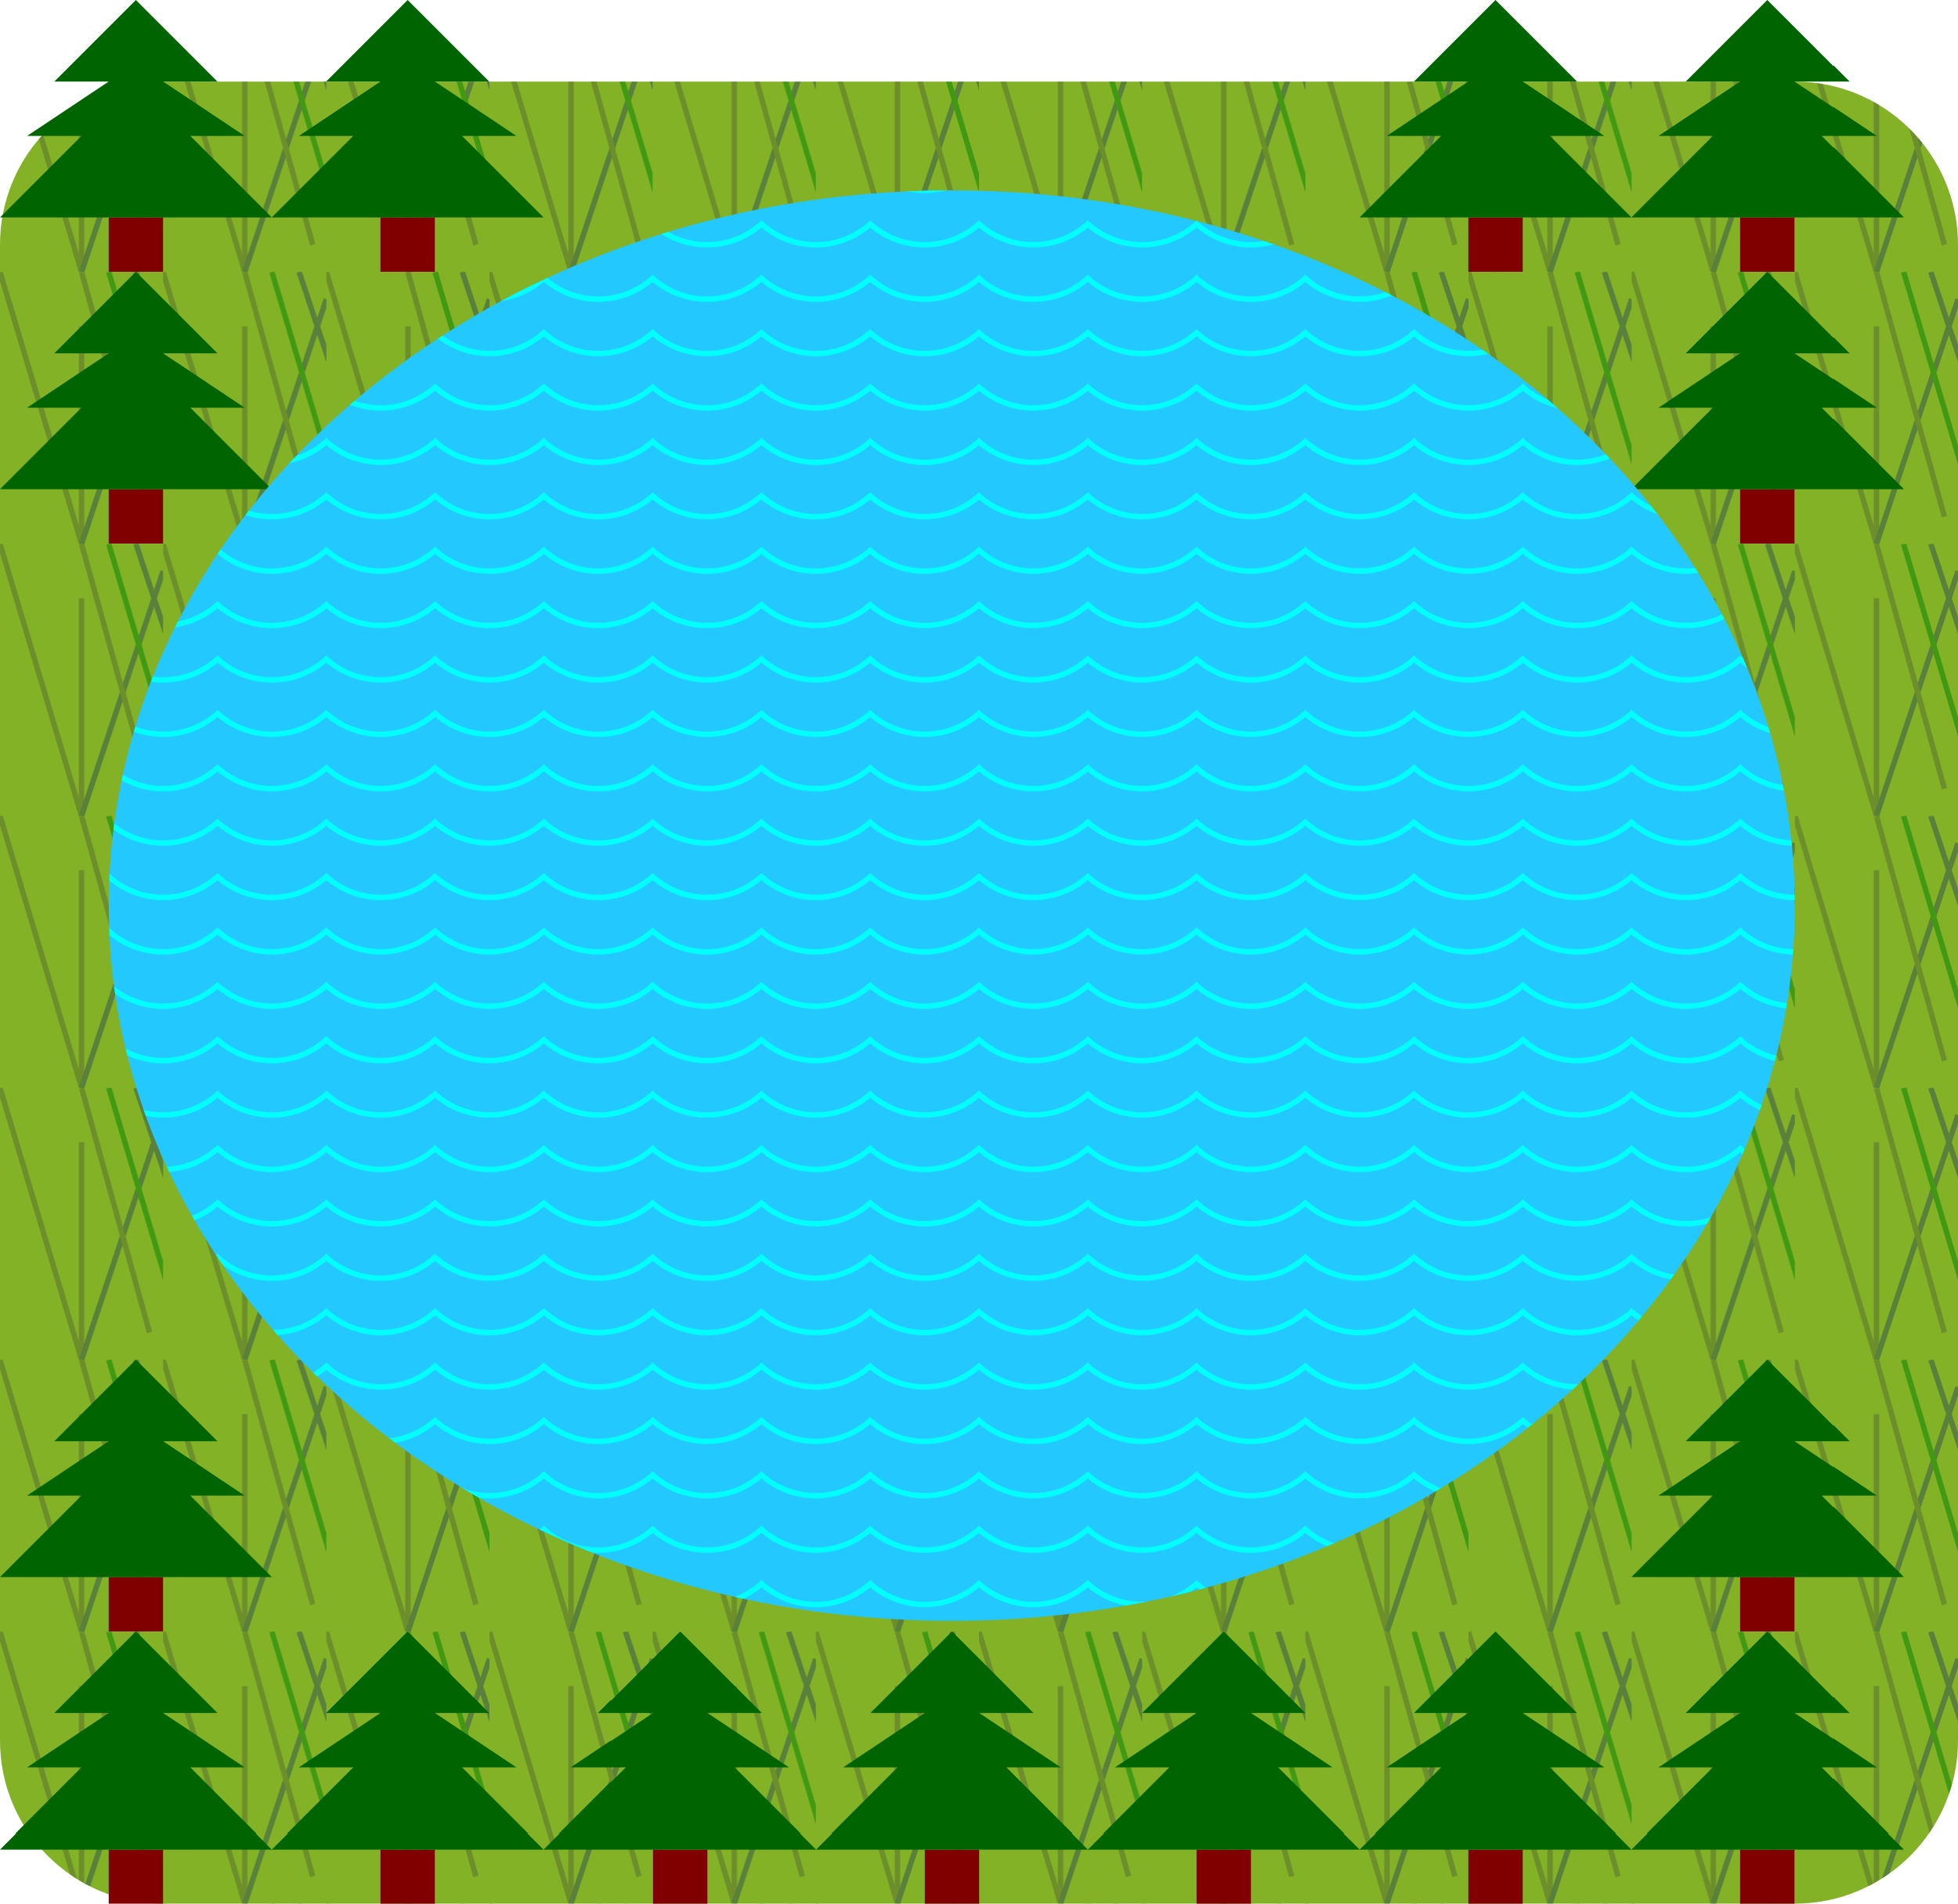
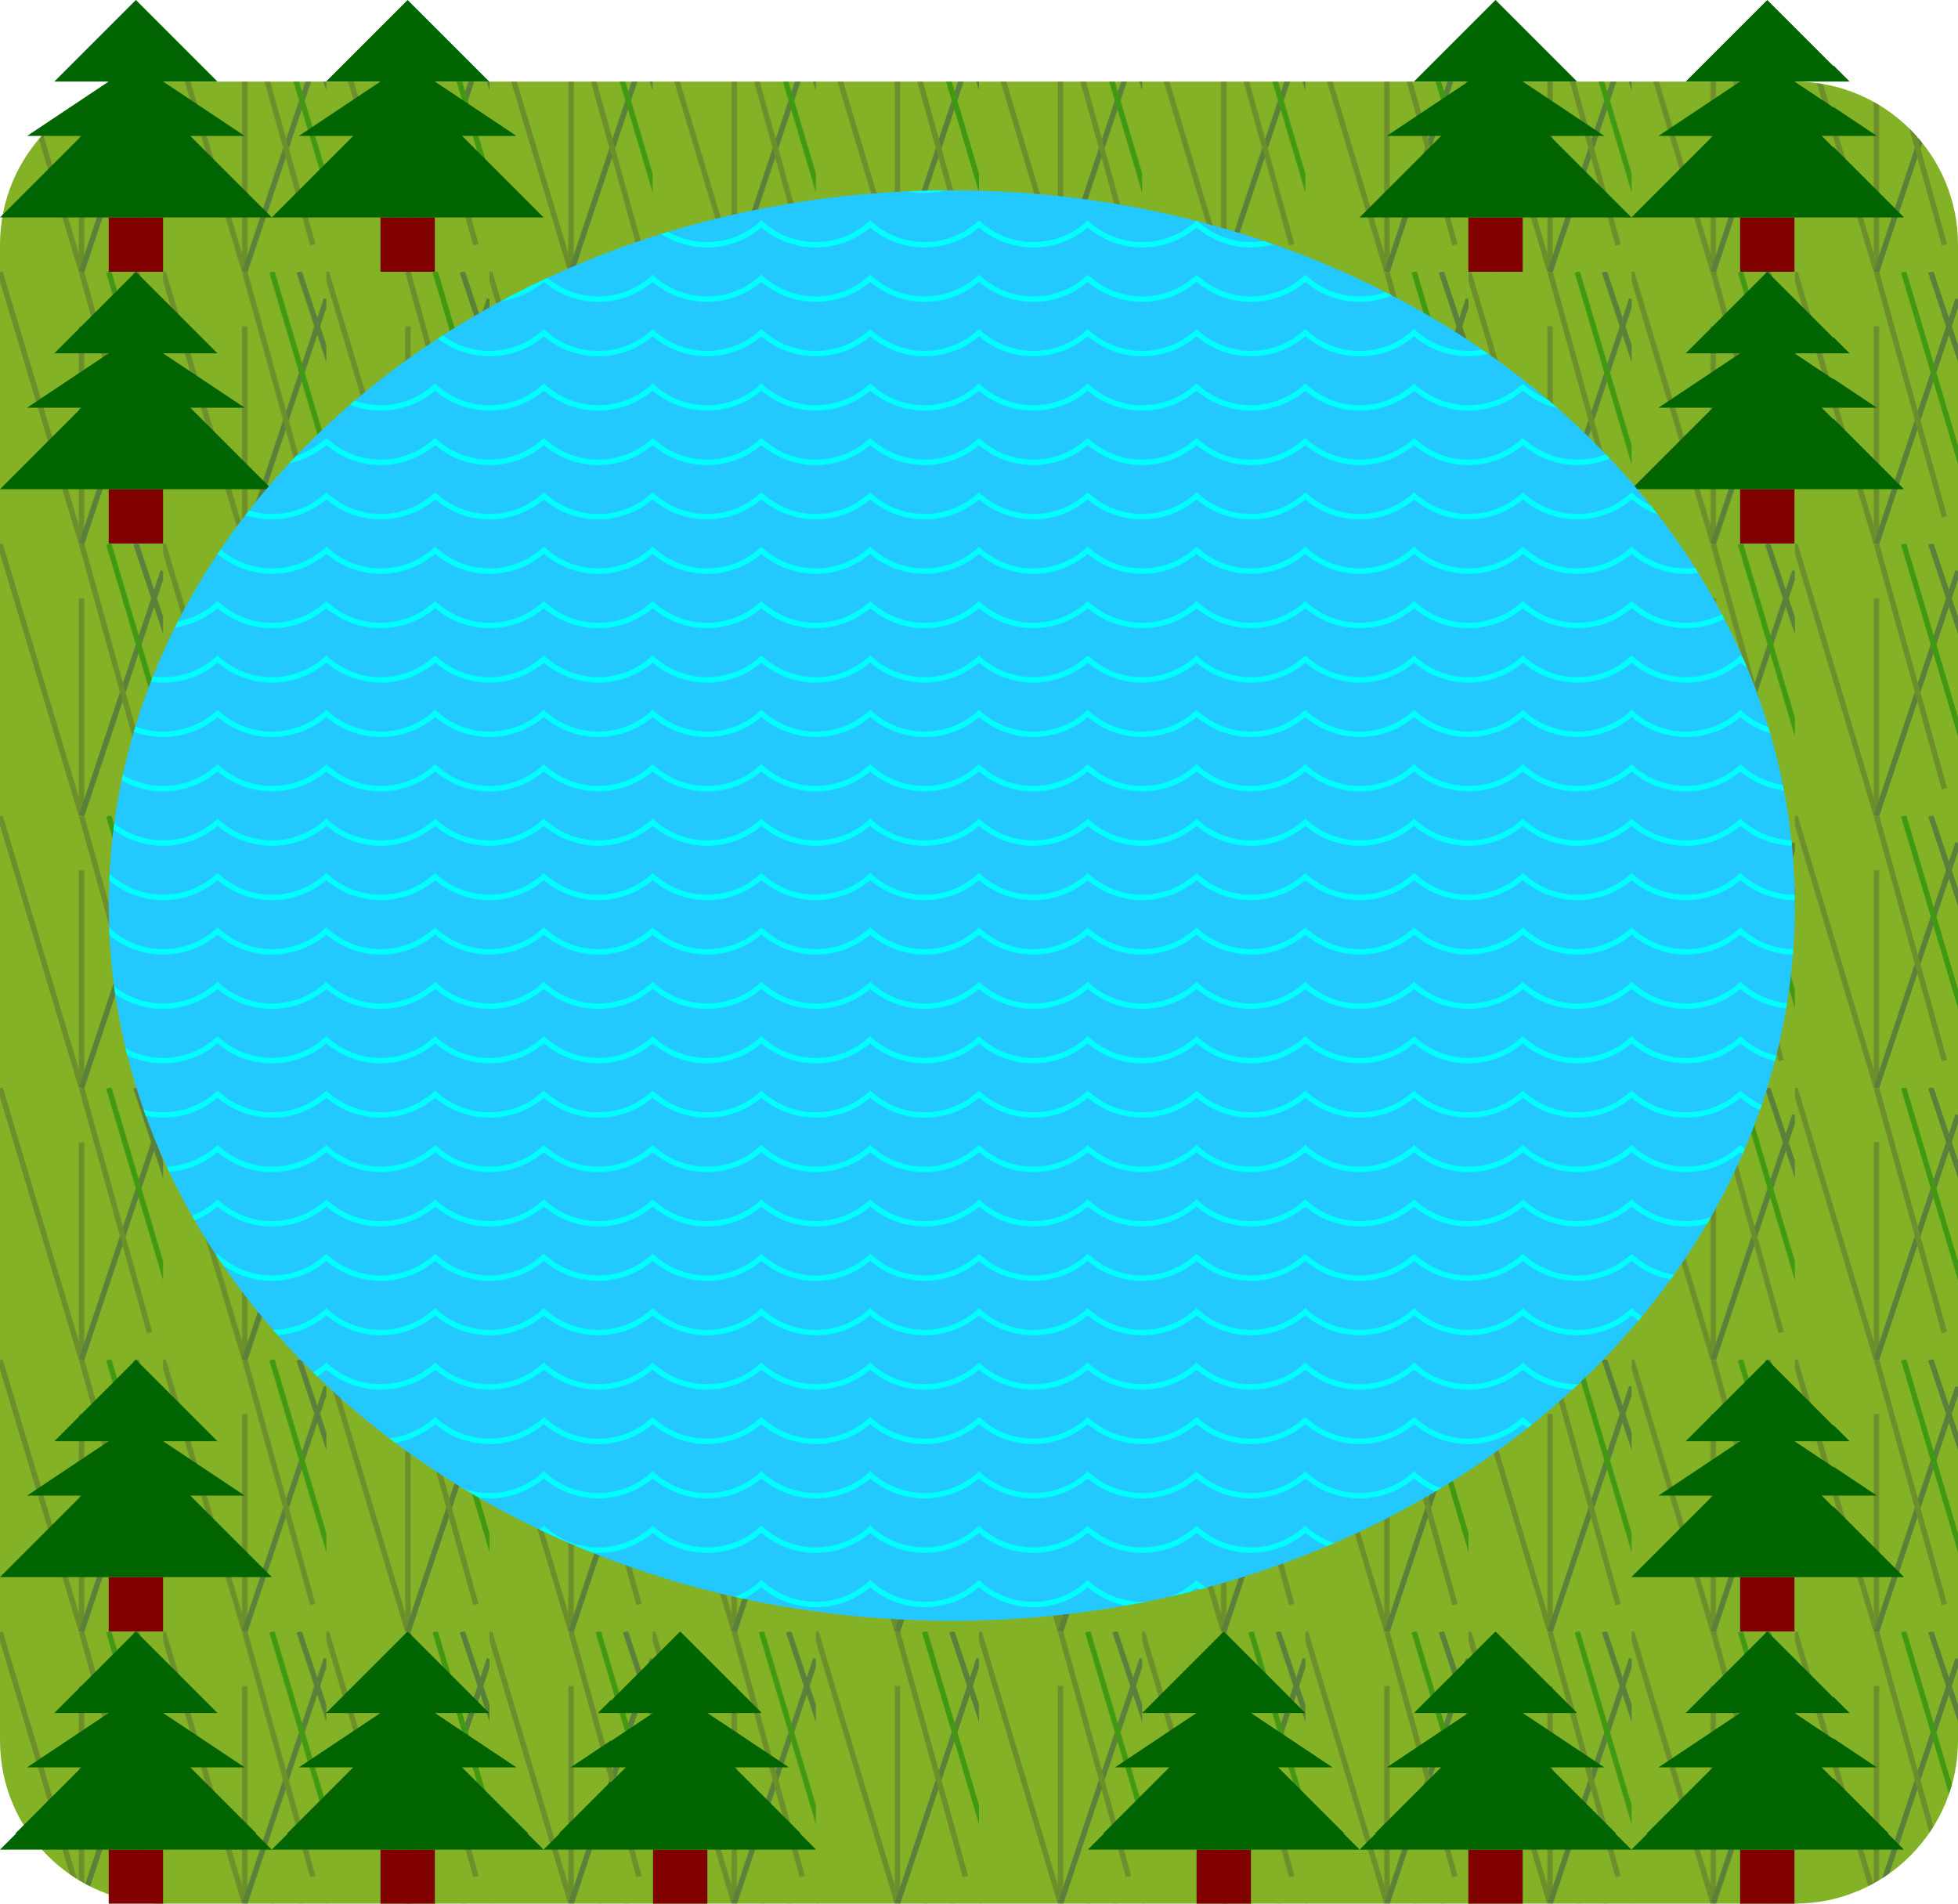
<svg xmlns="http://www.w3.org/2000/svg" width="360" height="350" x="0" y="0" class="block4">
  <defs>
    <pattern id="grassPattern" patternUnits="userSpaceOnUse" x="0" y="0" height="50" width="30">
      <line x1="0" y1="0" x2="15" y2="50" style="stroke:darkolivegreen;stroke-width:1" />
      <line x1="15" y1="10" x2="15" y2="50" style="stroke:darkolivegreen;stroke-width:1" />
      <line x1="30" y1="5" x2="15" y2="50" style="stroke:darkslategray;stroke-width:1" />
      <line x1="20" y1="0" x2="31" y2="37" style="stroke:green;stroke-width:1" />
      <line x1="15" y1="0" x2="27.5" y2="45" style="stroke:darkolivegreen;stroke-width:1" />
      <line x1="25" y1="0" x2="35" y2="30" style="stroke:darkslategrey;stroke-width:1" />
    </pattern>
    <pattern id="treePattern" patternUnits="userSpaceOnUse" x="0" y="0" height="50" width="50">
      <rect width="10" height="10" x="20" y="40" fill="maroon" />
      <polygon points="25,0 40,15 30,15 45,25 35,25 50,40 0,40 15,25 5,25 20,15 10,15 " style="fill:darkgreen;" />
    </pattern>
    <pattern id="waterPattern" patternUnits="userSpaceOnUse" x="0" y="0" height="10" width="20">
      <circle cx="10" cy="-10" r="15" fill="transparent" stroke="aqua" stroke-width="1" />
    </pattern>
  </defs>
  <rect width="360" height="335" x="0" y="15" rx="30" fill="#83b226" />
  <rect width="360" height="335" x="0" y="15" rx="30" fill="url(#grassPattern)" opacity=".5" />
  <rect width="100" height="50" x="0" y="0" fill="url(#treePattern)" />
  <rect width="100" height="50" x="250" y="0" fill="url(#treePattern)" />
  <rect width="50" height="50" x="0" y="50" fill="url(#treePattern)" />
  <rect width="50" height="50" x="300" y="50" fill="url(#treePattern)" />
-   <rect width="350" height="50" x="0" y="300" fill="url(#treePattern)" />
+   <rect width="150" height="50" x="0" y="300" fill="url(#treePattern)" />
+   <rect width="150" height="50" x="200" y="300" fill="url(#treePattern)" />
  <rect width="310" height="263" x="20" y="35" rx="200" fill="#23c8ff" />
  <rect width="310" height="263" x="20" y="35" rx="200" fill="url(#waterPattern)" />
  <rect width="50" height="50" x="300" y="250" fill="url(#treePattern)" />
  <rect width="50" height="50" x="0" y="250" fill="url(#treePattern)" />
</svg>
